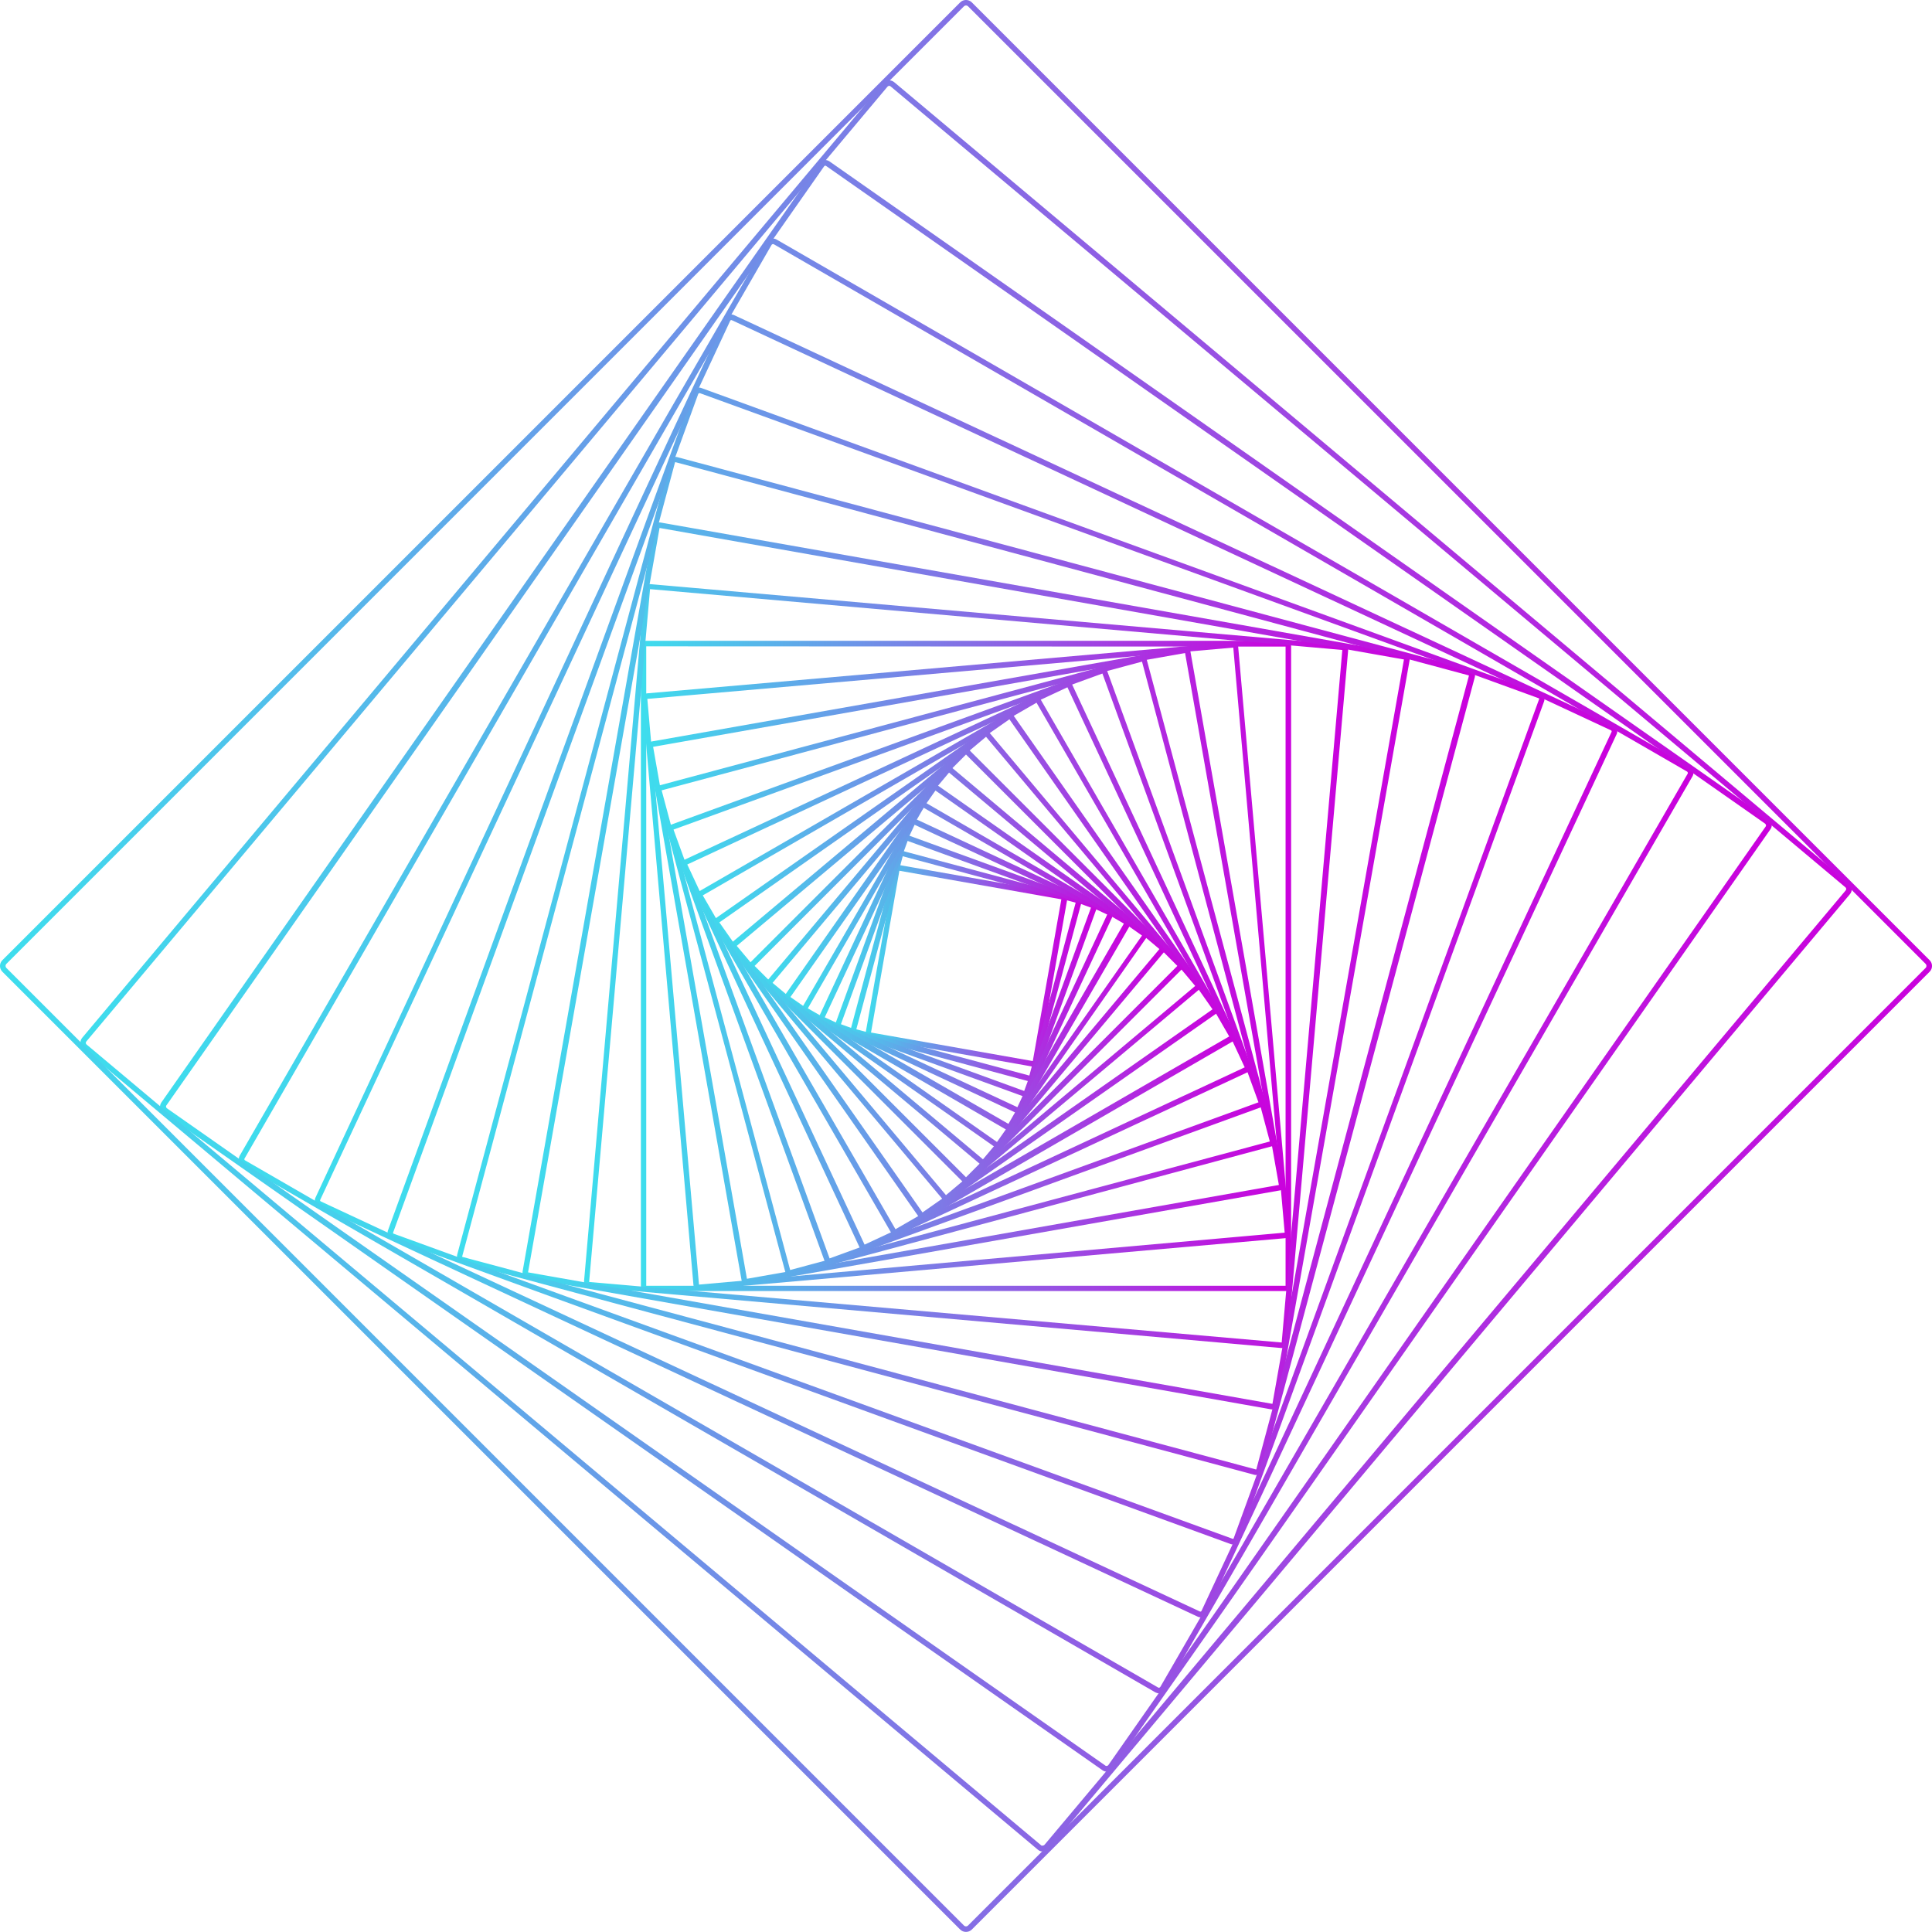
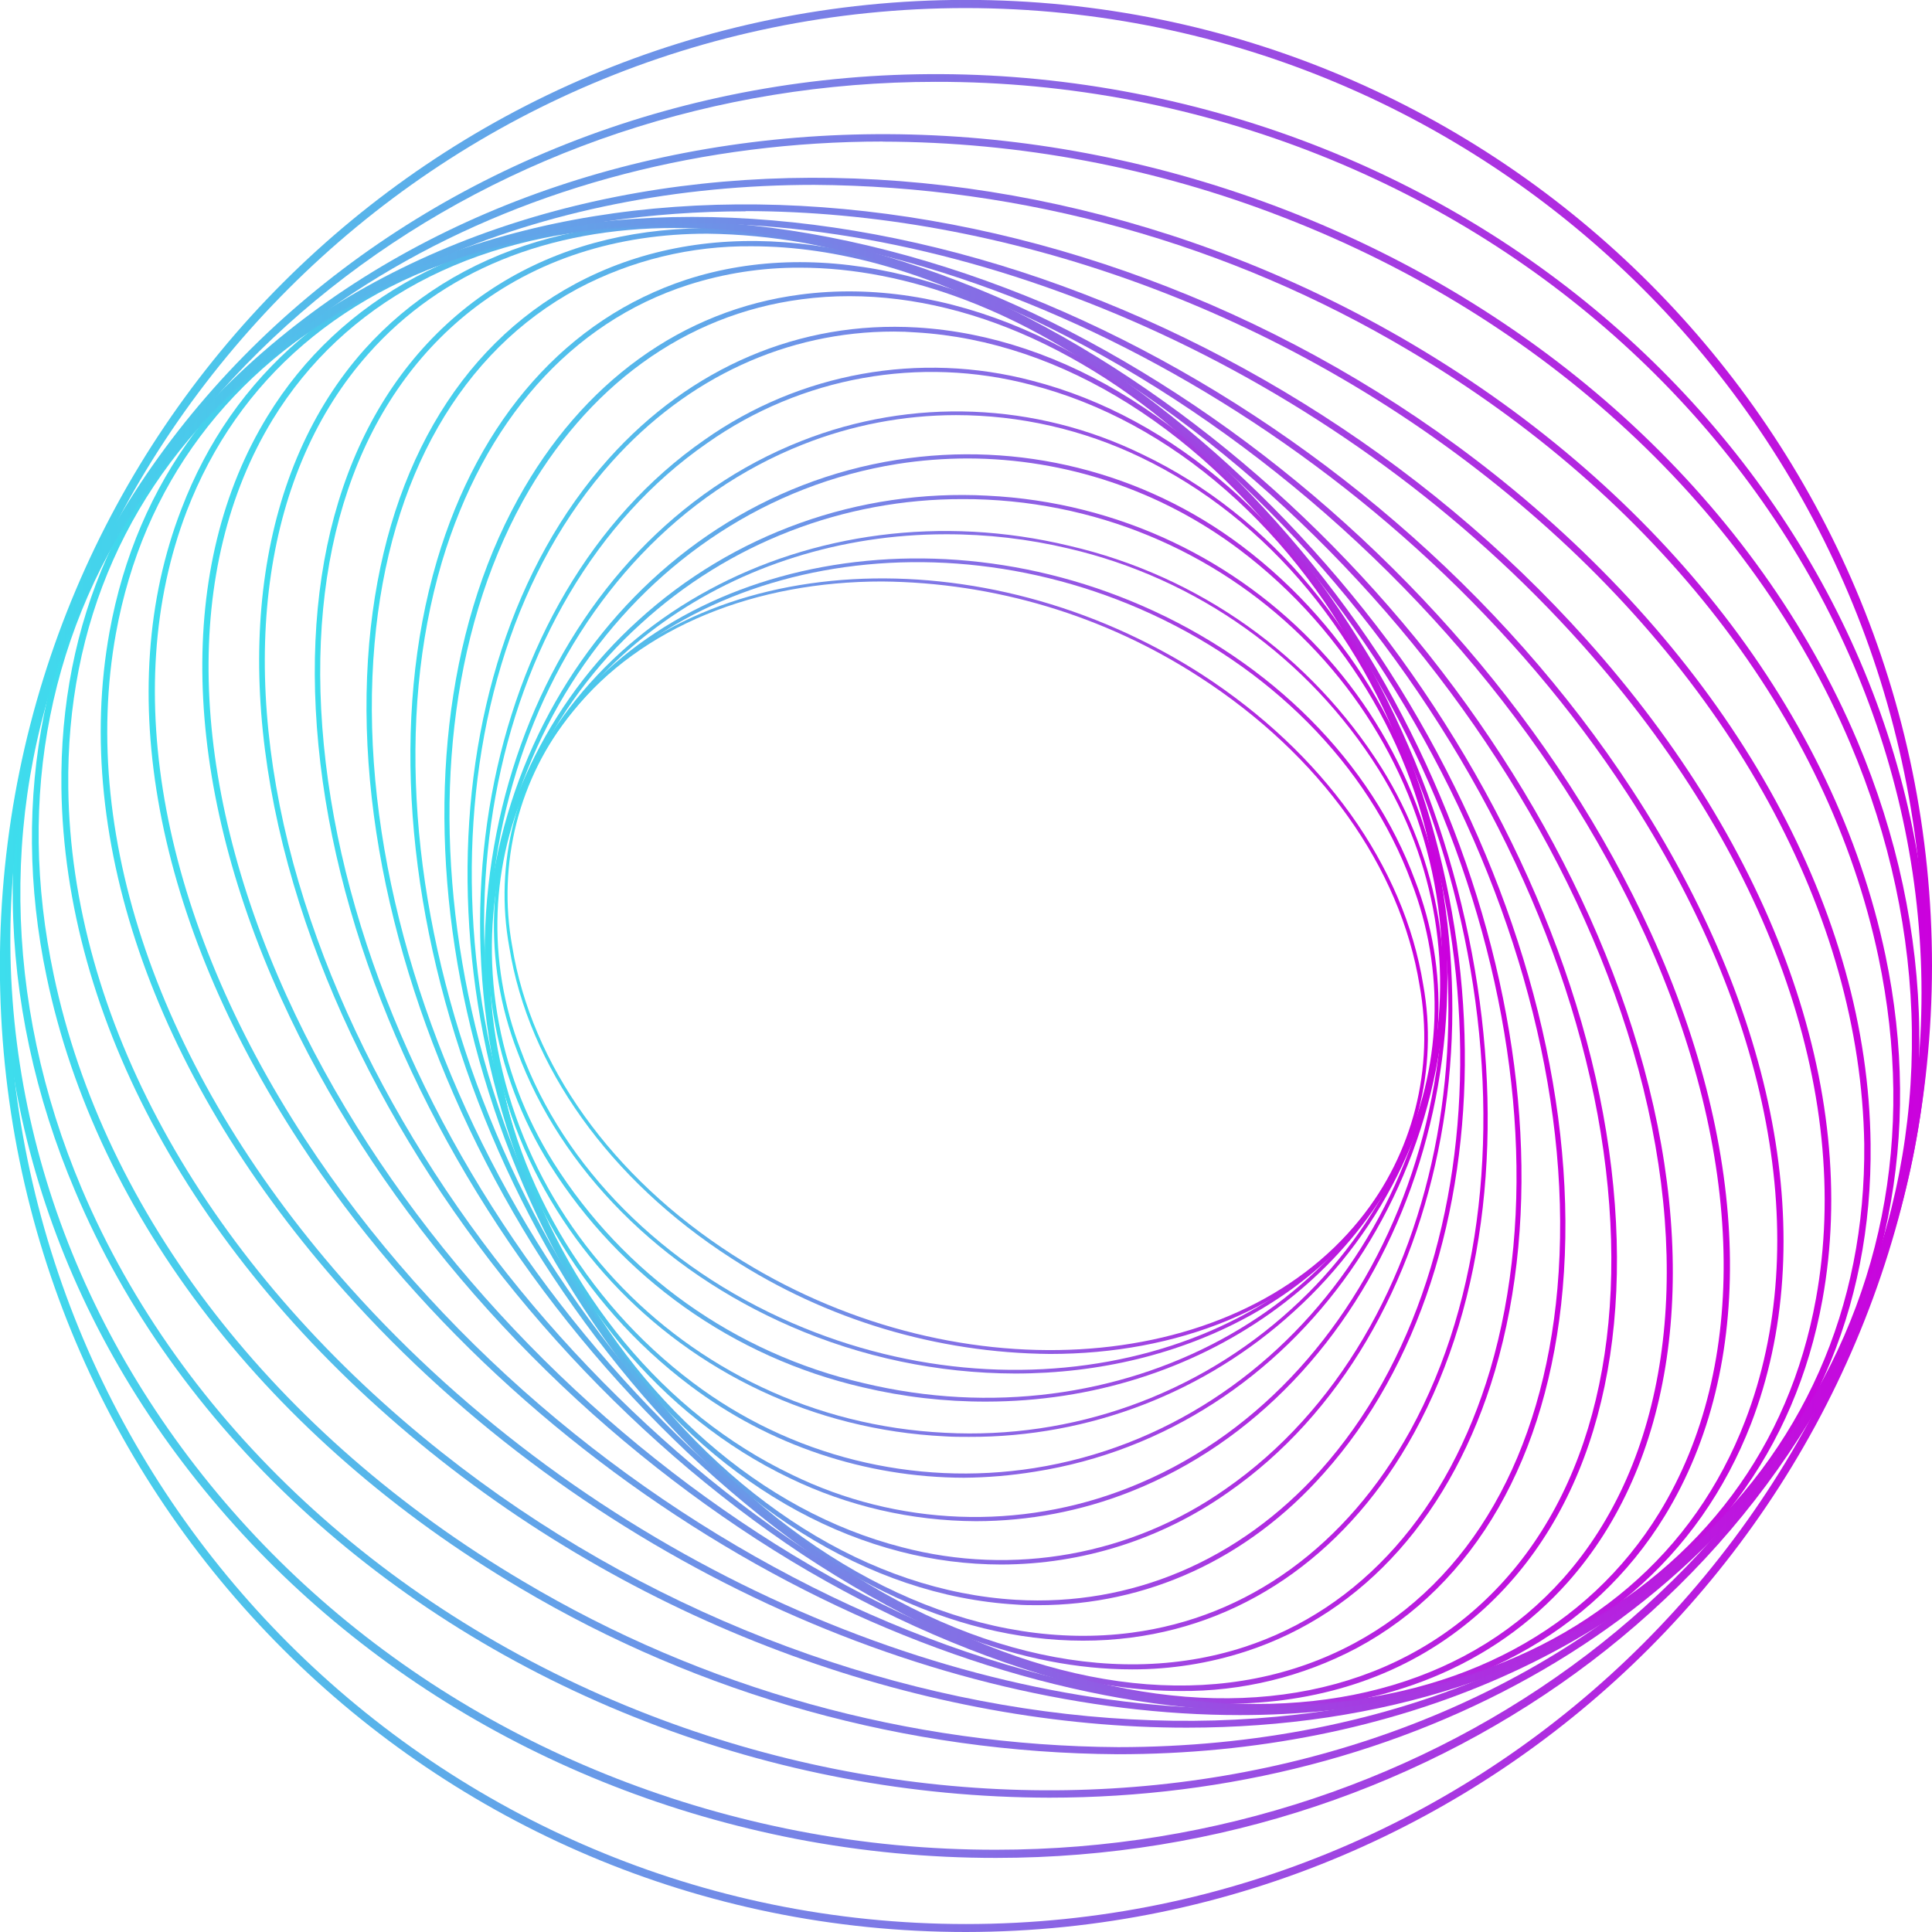
- <svg xmlns="http://www.w3.org/2000/svg" xmlns:xlink="http://www.w3.org/1999/xlink" viewBox="0 0 213.16 213.15">
+ <svg xmlns="http://www.w3.org/2000/svg" xmlns:xlink="http://www.w3.org/1999/xlink" viewBox="0 0 179.65 179.65">
  <defs>
-     <style>.cls-1{fill:url(#New_Gradient_Swatch_2);}.cls-2{fill:url(#New_Gradient_Swatch_2-2);}.cls-3{fill:url(#New_Gradient_Swatch_2-3);}.cls-4{fill:url(#New_Gradient_Swatch_2-4);}.cls-5{fill:url(#New_Gradient_Swatch_2-5);}.cls-6{fill:url(#New_Gradient_Swatch_2-6);}.cls-7{fill:url(#New_Gradient_Swatch_2-7);}.cls-8{fill:url(#New_Gradient_Swatch_2-8);}.cls-9{fill:url(#New_Gradient_Swatch_2-9);}.cls-10{fill:url(#New_Gradient_Swatch_2-10);}.cls-11{fill:url(#New_Gradient_Swatch_2-11);}.cls-12{fill:url(#New_Gradient_Swatch_2-12);}.cls-13{fill:url(#New_Gradient_Swatch_2-13);}.cls-14{fill:url(#New_Gradient_Swatch_2-14);}.cls-15{fill:url(#New_Gradient_Swatch_2-15);}.cls-16{fill:url(#New_Gradient_Swatch_2-16);}.cls-17{fill:url(#New_Gradient_Swatch_2-17);}.cls-18{fill:url(#New_Gradient_Swatch_2-18);}.cls-19{fill:url(#New_Gradient_Swatch_2-19);}.cls-20{fill:url(#New_Gradient_Swatch_2-20);}.cls-21{fill:url(#New_Gradient_Swatch_2-21);}.cls-22{fill:url(#New_Gradient_Swatch_2-22);}.cls-23{fill:url(#New_Gradient_Swatch_2-23);}.cls-24{fill:url(#New_Gradient_Swatch_2-24);}.cls-25{fill:url(#New_Gradient_Swatch_2-25);}.cls-26{fill:url(#New_Gradient_Swatch_2-26);}</style>
-     <linearGradient id="New_Gradient_Swatch_2" x1="95.44" y1="106.57" x2="117.72" y2="106.57" gradientUnits="userSpaceOnUse">
+     <style>.cls-1{fill:url(#New_Gradient_Swatch_2);}.cls-2{fill:url(#New_Gradient_Swatch_2-2);}.cls-3{fill:url(#New_Gradient_Swatch_2-3);}.cls-4{fill:url(#New_Gradient_Swatch_2-4);}.cls-5{fill:url(#New_Gradient_Swatch_2-5);}.cls-6{fill:url(#New_Gradient_Swatch_2-6);}.cls-7{fill:url(#New_Gradient_Swatch_2-7);}.cls-8{fill:url(#New_Gradient_Swatch_2-8);}.cls-9{fill:url(#New_Gradient_Swatch_2-9);}.cls-10{fill:url(#New_Gradient_Swatch_2-10);}.cls-11{fill:url(#New_Gradient_Swatch_2-11);}.cls-12{fill:url(#New_Gradient_Swatch_2-12);}.cls-13{fill:url(#New_Gradient_Swatch_2-13);}.cls-14{fill:url(#New_Gradient_Swatch_2-14);}.cls-15{fill:url(#New_Gradient_Swatch_2-15);}.cls-16{fill:url(#New_Gradient_Swatch_2-16);}.cls-17{fill:url(#New_Gradient_Swatch_2-17);}.cls-18{fill:url(#New_Gradient_Swatch_2-18);}.cls-19{fill:url(#New_Gradient_Swatch_2-19);}.cls-20{fill:url(#New_Gradient_Swatch_2-20);}.cls-21{fill:url(#New_Gradient_Swatch_2-21);}</style>
+     <linearGradient id="New_Gradient_Swatch_2" x1="46.9" y1="89.82" x2="132.74" y2="89.82" gradientUnits="userSpaceOnUse">
      <stop offset="0" stop-color="#3ddeed" />
      <stop offset="1" stop-color="#cb00dd" />
    </linearGradient>
-     <linearGradient id="New_Gradient_Swatch_2-2" x1="93.82" y1="106.57" x2="119.34" y2="106.57" xlink:href="#New_Gradient_Swatch_2" />
-     <linearGradient id="New_Gradient_Swatch_2-3" x1="92.12" y1="106.57" x2="121.04" y2="106.57" xlink:href="#New_Gradient_Swatch_2" />
-     <linearGradient id="New_Gradient_Swatch_2-4" x1="90.32" y1="106.57" x2="122.83" y2="106.57" xlink:href="#New_Gradient_Swatch_2" />
-     <linearGradient id="New_Gradient_Swatch_2-5" x1="88.45" y1="106.57" x2="124.71" y2="106.57" xlink:href="#New_Gradient_Swatch_2" />
-     <linearGradient id="New_Gradient_Swatch_2-6" x1="86.53" y1="106.57" x2="126.63" y2="106.57" xlink:href="#New_Gradient_Swatch_2" />
-     <linearGradient id="New_Gradient_Swatch_2-7" x1="84.56" y1="106.57" x2="128.6" y2="106.57" xlink:href="#New_Gradient_Swatch_2" />
-     <linearGradient id="New_Gradient_Swatch_2-8" x1="82.58" y1="106.57" x2="130.58" y2="106.57" xlink:href="#New_Gradient_Swatch_2" />
-     <linearGradient id="New_Gradient_Swatch_2-9" x1="80.62" y1="106.57" x2="132.54" y2="106.57" xlink:href="#New_Gradient_Swatch_2" />
-     <linearGradient id="New_Gradient_Swatch_2-10" x1="78.71" y1="106.57" x2="134.45" y2="106.57" xlink:href="#New_Gradient_Swatch_2" />
-     <linearGradient id="New_Gradient_Swatch_2-11" x1="76.88" y1="106.57" x2="136.28" y2="106.57" xlink:href="#New_Gradient_Swatch_2" />
-     <linearGradient id="New_Gradient_Swatch_2-12" x1="75.19" y1="106.57" x2="137.97" y2="106.57" xlink:href="#New_Gradient_Swatch_2" />
-     <linearGradient id="New_Gradient_Swatch_2-13" x1="73.68" y1="106.57" x2="139.48" y2="106.57" xlink:href="#New_Gradient_Swatch_2" />
-     <linearGradient id="New_Gradient_Swatch_2-14" x1="72.41" y1="106.57" x2="140.75" y2="106.57" xlink:href="#New_Gradient_Swatch_2" />
-     <linearGradient id="New_Gradient_Swatch_2-15" x1="71.44" y1="106.57" x2="141.72" y2="106.57" xlink:href="#New_Gradient_Swatch_2" />
-     <linearGradient id="New_Gradient_Swatch_2-16" x1="70.85" y1="106.57" x2="142.31" y2="106.57" xlink:href="#New_Gradient_Swatch_2" />
-     <linearGradient id="New_Gradient_Swatch_2-17" x1="70.71" y1="106.57" x2="142.45" y2="106.57" xlink:href="#New_Gradient_Swatch_2" />
-     <linearGradient id="New_Gradient_Swatch_2-18" x1="64.42" y1="106.57" x2="148.74" y2="106.57" xlink:href="#New_Gradient_Swatch_2" />
-     <linearGradient id="New_Gradient_Swatch_2-19" x1="57.65" y1="106.57" x2="155.51" y2="106.57" xlink:href="#New_Gradient_Swatch_2" />
-     <linearGradient id="New_Gradient_Swatch_2-20" x1="50.42" y1="106.57" x2="162.74" y2="106.57" xlink:href="#New_Gradient_Swatch_2" />
-     <linearGradient id="New_Gradient_Swatch_2-21" x1="42.76" y1="106.57" x2="170.4" y2="106.57" xlink:href="#New_Gradient_Swatch_2" />
-     <linearGradient id="New_Gradient_Swatch_2-22" x1="34.71" y1="106.57" x2="178.45" y2="106.57" xlink:href="#New_Gradient_Swatch_2" />
-     <linearGradient id="New_Gradient_Swatch_2-23" x1="26.32" y1="106.57" x2="186.84" y2="106.57" xlink:href="#New_Gradient_Swatch_2" />
-     <linearGradient id="New_Gradient_Swatch_2-24" x1="17.68" y1="106.57" x2="195.48" y2="106.57" xlink:href="#New_Gradient_Swatch_2" />
-     <linearGradient id="New_Gradient_Swatch_2-25" x1="8.87" y1="106.57" x2="204.29" y2="106.57" xlink:href="#New_Gradient_Swatch_2" />
-     <linearGradient id="New_Gradient_Swatch_2-26" x1="0" y1="106.58" x2="213.16" y2="106.58" xlink:href="#New_Gradient_Swatch_2" />
+     <linearGradient id="New_Gradient_Swatch_2-2" x1="45.92" y1="89.82" x2="133.73" y2="89.82" xlink:href="#New_Gradient_Swatch_2" />
+     <linearGradient id="New_Gradient_Swatch_2-3" x1="45.36" y1="89.82" x2="134.29" y2="89.82" xlink:href="#New_Gradient_Swatch_2" />
+     <linearGradient id="New_Gradient_Swatch_2-4" x1="45.17" y1="89.82" x2="134.48" y2="89.82" xlink:href="#New_Gradient_Swatch_2" />
+     <linearGradient id="New_Gradient_Swatch_2-5" x1="45.15" y1="89.82" x2="134.5" y2="89.82" xlink:href="#New_Gradient_Swatch_2" />
+     <linearGradient id="New_Gradient_Swatch_2-6" x1="45.06" y1="89.82" x2="134.59" y2="89.82" xlink:href="#New_Gradient_Swatch_2" />
+     <linearGradient id="New_Gradient_Swatch_2-7" x1="44.6" y1="89.82" x2="135.05" y2="89.82" xlink:href="#New_Gradient_Swatch_2" />
+     <linearGradient id="New_Gradient_Swatch_2-8" x1="43.44" y1="89.82" x2="136.21" y2="89.82" xlink:href="#New_Gradient_Swatch_2" />
+     <linearGradient id="New_Gradient_Swatch_2-9" x1="41.31" y1="89.82" x2="138.34" y2="89.82" xlink:href="#New_Gradient_Swatch_2" />
+     <linearGradient id="New_Gradient_Swatch_2-10" x1="38.16" y1="89.82" x2="141.49" y2="89.82" xlink:href="#New_Gradient_Swatch_2" />
+     <linearGradient id="New_Gradient_Swatch_2-11" x1="34.08" y1="89.82" x2="145.57" y2="89.82" xlink:href="#New_Gradient_Swatch_2" />
+     <linearGradient id="New_Gradient_Swatch_2-12" x1="29.28" y1="89.82" x2="150.37" y2="89.82" xlink:href="#New_Gradient_Swatch_2" />
+     <linearGradient id="New_Gradient_Swatch_2-13" x1="24.1" y1="89.82" x2="155.55" y2="89.82" xlink:href="#New_Gradient_Swatch_2" />
+     <linearGradient id="New_Gradient_Swatch_2-14" x1="18.81" y1="89.82" x2="160.83" y2="89.82" xlink:href="#New_Gradient_Swatch_2" />
+     <linearGradient id="New_Gradient_Swatch_2-15" x1="13.8" y1="89.82" x2="165.85" y2="89.82" xlink:href="#New_Gradient_Swatch_2" />
+     <linearGradient id="New_Gradient_Swatch_2-16" x1="9.37" y1="89.82" x2="170.28" y2="89.82" xlink:href="#New_Gradient_Swatch_2" />
+     <linearGradient id="New_Gradient_Swatch_2-17" x1="5.71" y1="89.82" x2="173.94" y2="89.82" xlink:href="#New_Gradient_Swatch_2" />
+     <linearGradient id="New_Gradient_Swatch_2-18" x1="2.97" y1="89.82" x2="176.68" y2="89.82" xlink:href="#New_Gradient_Swatch_2" />
+     <linearGradient id="New_Gradient_Swatch_2-19" x1="1.18" y1="89.82" x2="178.47" y2="89.82" xlink:href="#New_Gradient_Swatch_2" />
+     <linearGradient id="New_Gradient_Swatch_2-20" x1="0.24" y1="89.82" x2="179.39" y2="89.82" xlink:href="#New_Gradient_Swatch_2" />
+     <linearGradient id="New_Gradient_Swatch_2-21" x1="0" y1="89.82" x2="179.65" y2="89.82" xlink:href="#New_Gradient_Swatch_2" />
  </defs>
  <g id="Layer_2" data-name="Layer 2">
    <g id="object">
-       <path class="cls-1" d="M114.1,117.71h0l-18.3-3.23a.5.5,0,0,1-.25-.15.57.57,0,0,1-.06-.28l3.23-18.31a.4.4,0,0,1,.16-.24.45.45,0,0,1,.28-.07h0l18.3,3.23a.38.38,0,0,1,.31.44l-3.23,18.3a.5.5,0,0,1-.15.25A.48.48,0,0,1,114.1,117.71Zm-18-3.79,17.85,3.15,3.15-17.85L99.23,96.07Z" />
-       <path class="cls-2" d="M113.72,119.33h-.1l-19.51-5.23a.38.38,0,0,1-.27-.47L99.07,94.1a.46.46,0,0,1,.18-.23.48.48,0,0,1,.29,0h0l19.51,5.23a.37.37,0,0,1,.27.47L114.09,119a.46.46,0,0,1-.17.24A.46.46,0,0,1,113.72,119.33Zm-19.24-5.77,19.09,5.11,5.11-19.08L99.6,94.47Zm4.9-19.14Z" />
-       <path class="cls-3" d="M113.13,121l-.12,0L92.37,113.5a.6.6,0,0,1-.22-.2.39.39,0,0,1,0-.3l7.51-20.63a.56.56,0,0,1,.2-.23.51.51,0,0,1,.3,0l20.64,7.51a.6.6,0,0,1,.22.2.51.51,0,0,1,0,.3l-7.51,20.64a.53.53,0,0,1-.2.22A.45.45,0,0,1,113.13,121Zm-20.35-8L113,120.37l7.37-20.23-20.23-7.36Z" />
-       <path class="cls-4" d="M112.36,122.82a.52.52,0,0,1-.18,0L90.55,112.71a.4.4,0,0,1-.19-.53l10.09-21.64a.47.47,0,0,1,.22-.2.42.42,0,0,1,.31,0l21.63,10.09a.56.56,0,0,1,.21.22.54.54,0,0,1,0,.31L112.72,122.6a.58.58,0,0,1-.23.21ZM91,112.24l21.25,9.92,9.91-21.26L100.91,91Z" />
-       <path class="cls-5" d="M111.33,124.7a.46.46,0,0,1-.2,0l-22.47-13a.39.39,0,0,1-.15-.55l13-22.47a.41.41,0,0,1,.56-.15l22.46,13a.4.4,0,0,1,.15.56l-13,22.47a.41.41,0,0,1-.25.19Zm-22.2-13.45L111.26,124,124,101.9,101.91,89.12ZM124.2,102h0ZM101.73,89Z" />
-       <path class="cls-6" d="M110,126.63a.43.43,0,0,1-.24-.08L86.7,110.38a.44.44,0,0,1-.17-.27.42.42,0,0,1,.07-.31l16.18-23.1a.42.42,0,0,1,.58-.11h0l23.1,16.18a.42.42,0,0,1,.1.58l-16.18,23.1a.41.41,0,0,1-.27.17Zm.11-.58ZM87.21,110l22.79,16,16-22.78-22.79-16ZM103,87.09Z" />
-       <path class="cls-7" d="M108.47,128.59a.39.39,0,0,1-.27-.1l-23.49-19.7a.48.48,0,0,1-.15-.29.43.43,0,0,1,.1-.31l19.7-23.48a.4.4,0,0,1,.29-.15.45.45,0,0,1,.32.09l23.48,19.71a.43.43,0,0,1,.15.29.45.45,0,0,1-.1.31l-19.7,23.48A.44.44,0,0,1,108.47,128.59ZM85.24,108.44l23.21,19.47,19.47-23.2L104.71,85.24Zm42.82-3.62Zm-23.49-19.7h0Z" />
-       <path class="cls-8" d="M106.58,130.57a.44.44,0,0,1-.31-.13L82.71,106.88a.44.44,0,0,1-.13-.31.48.48,0,0,1,.13-.31L106.27,82.7a.46.46,0,0,1,.62,0l23.56,23.56a.48.48,0,0,1,.13.31.44.44,0,0,1-.13.31l-23.56,23.56A.44.44,0,0,1,106.58,130.57Zm-23.32-24,23.32,23.32,23.32-23.32L106.58,83.25Zm46.76.12h0Z" />
-       <path class="cls-9" d="M104.35,132.53h0a.43.43,0,0,1-.3-.16L80.73,104.63a.44.44,0,0,1,0-.63l27.74-23.28a.47.47,0,0,1,.33-.11.52.52,0,0,1,.31.16l23.28,27.75a.46.46,0,0,1-.06.63l-27.74,23.28A.45.45,0,0,1,104.35,132.53ZM81.29,104.36l23.08,27.5,27.5-23.08L108.79,81.29ZM132,108.91h0ZM108.69,81.16Z" />
-       <path class="cls-10" d="M101.75,134.45h-.08a.46.46,0,0,1-.3-.19L78.79,102a.46.46,0,0,1-.08-.34.51.51,0,0,1,.19-.3l32.25-22.58a.47.47,0,0,1,.64.12l22.58,32.24a.47.47,0,0,1,.08.35.44.44,0,0,1-.19.29L102,134.36A.43.43,0,0,1,101.75,134.45ZM79.37,101.77l22.41,32,32-22.41-22.41-32Zm54.5,9.72h0ZM111.29,79.24Z" />
-       <path class="cls-11" d="M98.75,136.27h-.12a.48.48,0,0,1-.29-.23L76.94,99a.48.48,0,0,1,.18-.65l37.05-21.39a.46.46,0,0,1,.36,0,.44.44,0,0,1,.29.22l21.4,37.06a.47.47,0,0,1-.18.64l-37,21.4A.53.53,0,0,1,98.75,136.27ZM77.54,98.79,98.8,135.62l36.82-21.27L114.36,77.53Zm58.15,15.68h0ZM114.3,77.41Zm0,0Z" />
-       <path class="cls-12" d="M95.33,138l-.17,0a.49.49,0,0,1-.27-.26L75.23,95.53a.5.5,0,0,1,.24-.65l42.15-19.65a.46.46,0,0,1,.38,0,.44.44,0,0,1,.27.25l19.66,42.15a.49.49,0,0,1-.24.65L95.54,137.92A.54.54,0,0,1,95.33,138ZM75.83,95.38l19.56,41.94,41.94-19.56L117.77,75.83Zm61.55,22.49ZM117.72,75.72Z" />
-       <path class="cls-13" d="M91.47,139.48a.54.54,0,0,1-.21,0,.5.5,0,0,1-.26-.29L73.71,91.64A.49.49,0,0,1,74,91l47.5-17.29a.51.51,0,0,1,.65.3l17.29,47.51a.49.49,0,0,1-.3.64l-47.5,17.29A.39.39,0,0,1,91.47,139.48ZM74.31,91.53l17.22,47.31,47.32-17.22L121.63,74.31Zm64.57,30.18h0Zm-17.29-47.5Z" />
-       <path class="cls-14" d="M87.15,140.75a.52.52,0,0,1-.5-.39L72.43,87.28a.52.52,0,0,1,.37-.64l53.07-14.22a.51.51,0,0,1,.4,0,.49.49,0,0,1,.24.32l14.23,53.07a.55.55,0,0,1-.37.65L87.29,140.73ZM73,87.2l14.18,52.92,52.92-14.18L126,73ZM140.15,126h0Z" />
-       <path class="cls-15" d="M82.36,141.71a.55.55,0,0,1-.54-.45L71.45,82.44a.56.56,0,0,1,.44-.63l58.82-10.37a.55.55,0,0,1,.63.44h0l10.37,58.82a.55.55,0,0,1-.09.41.51.51,0,0,1-.35.22L82.45,141.7ZM72.06,82.4l10.35,58.69,58.69-10.35L130.75,72.05Z" />
-       <path class="cls-16" d="M77.07,142.3a.53.53,0,0,1-.36-.13.57.57,0,0,1-.2-.38L70.85,77.11a.58.58,0,0,1,.52-.61L136,70.85a.55.55,0,0,1,.61.51L142.31,136a.57.57,0,0,1-.51.61L77.12,142.3Zm59-70.85L71.42,77.11l5.7,64.62L141.74,136Z" />
-       <path class="cls-17" d="M141.86,142.44H71.3a.58.58,0,0,1-.59-.58V71.29a.59.59,0,0,1,.59-.59h70.56a.59.59,0,0,1,.59.59v70.57A.58.58,0,0,1,141.86,142.44ZM71.3,71.31l0,70.55,70.54,0,0-70.52Z" />
-       <path class="cls-18" d="M141.44,148.73h-.05L65,142a.61.61,0,0,1-.56-.66L71.11,65a.61.61,0,0,1,.66-.55l76.41,6.68a.61.61,0,0,1,.56.66h0l-6.69,76.41A.61.61,0,0,1,141.44,148.73ZM71.72,65,65,141.44l76.41,6.68,6.69-76.41h0Zm76.71,6.72h0Z" />
-       <path class="cls-19" d="M140.4,155.5h-.12L58.18,141a.6.6,0,0,1-.41-.26.62.62,0,0,1-.11-.47L72.14,58.17a.64.64,0,0,1,.74-.52L155,72.13a.6.6,0,0,1,.41.26.63.63,0,0,1,.11.48L141,155a.65.65,0,0,1-.26.42A.66.66,0,0,1,140.4,155.5ZM72.77,58.25,58.26,140.38l82.13,14.51L154.9,72.76h0s0,0,0,0Z" />
-       <path class="cls-20" d="M138.62,162.73a.5.5,0,0,1-.17,0L50.91,139.26a.69.69,0,0,1-.47-.82L73.9,50.91a.62.62,0,0,1,.31-.41.67.67,0,0,1,.5-.07l87.54,23.46a.69.69,0,0,1,.4.31.67.67,0,0,1,.07.5l-23.46,87.54a.62.62,0,0,1-.31.4A.63.63,0,0,1,138.62,162.73ZM74.54,51a.08.08,0,0,0-.06,0L51,138.6s0,.06,0,.07l87.54,23.45s.06,0,.07,0l23.45-87.53s0-.07,0-.07L74.56,51Z" />
-       <path class="cls-21" d="M136,170.4a.69.69,0,0,1-.24-.05L43.22,136.66a.69.69,0,0,1-.42-.89L76.49,43.21a.68.68,0,0,1,.36-.4.75.75,0,0,1,.53,0l92.56,33.69a.69.69,0,0,1,.42.89h0l-33.69,92.57A.7.7,0,0,1,136,170.4Zm-58.87-127a.09.09,0,0,0-.09.06L43.37,136a.09.09,0,0,0,.05.11L136,169.78a.08.08,0,0,0,.11-.05l33.69-92.56h0a.1.1,0,0,0,0-.12L77.17,43.36Zm92.93,33.91Z" />
-       <path class="cls-22" d="M132.47,178.45a.82.82,0,0,1-.3-.07l-97-45.25a.73.73,0,0,1-.36-1L80,35.12a.74.74,0,0,1,1-.35L178,80a.7.7,0,0,1,.38.41.73.73,0,0,1,0,.56l-45.25,97A.74.74,0,0,1,132.47,178.45ZM80.69,35.31a.13.13,0,0,0-.12.07l-45.24,97a.12.12,0,0,0,.06.17l97,45.25a.13.13,0,0,0,.17-.06l45.25-97h0a.14.14,0,0,0-.06-.16l-97-45.25Z" />
-       <path class="cls-23" d="M127.88,186.83a.87.87,0,0,1-.39-.1L26.71,128.54a.77.77,0,0,1-.28-1L84.62,26.7a.76.76,0,0,1,.46-.36.81.81,0,0,1,.59.08L186.45,84.61a.75.75,0,0,1,.36.46.76.76,0,0,1-.08.59L128.54,186.44a.72.72,0,0,1-.46.36ZM85.29,26.93a.2.2,0,0,0-.15.07L27,127.79A.16.16,0,0,0,27,128L127.8,186.2a.17.17,0,0,0,.12,0,.2.2,0,0,0,.1-.08L186.21,85.35h0a.13.13,0,0,0,0-.12.17.17,0,0,0-.07-.1L85.36,26.94Z" />
-       <path class="cls-24" d="M122.11,195.47a.79.79,0,0,1-.46-.15L18,122.77a.83.83,0,0,1-.34-.52.87.87,0,0,1,.14-.61L90.39,18a.74.74,0,0,1,.52-.33.8.8,0,0,1,.6.13L195.13,90.38a.79.79,0,0,1,.2,1.12L122.78,195.13a.85.85,0,0,1-.53.33ZM91.05,18.28h0a.16.16,0,0,0-.13.08L18.33,122a.2.2,0,0,0,0,.15.2.2,0,0,0,.09.13L122,194.83a.19.19,0,0,0,.15,0,.22.22,0,0,0,.13-.08L194.83,91.16h0a.19.19,0,0,0,0-.16.22.22,0,0,0-.09-.13L91.16,18.32A.15.15,0,0,0,91.05,18.28Z" />
-       <path class="cls-25" d="M115.05,204.28a.82.82,0,0,1-.54-.2L9.18,115.7a.85.85,0,0,1-.11-1.2L97.45,9.17a.86.86,0,0,1,1.2-.11L204,97.45a.85.85,0,0,1,.11,1.2h0L115.71,204a.87.87,0,0,1-.58.3ZM98.11,9.47a.25.25,0,0,0-.19.09L9.54,114.89a.23.23,0,0,0,0,.34L114.9,203.62a.23.23,0,0,0,.18,0,.21.21,0,0,0,.16-.08L203.62,98.26a.24.24,0,0,0,0-.35L98.26,9.53A.22.22,0,0,0,98.11,9.47Zm105.75,89Z" />
-       <path class="cls-26" d="M106.58,213.15a.9.9,0,0,1-.64-.26L.26,107.21a.9.9,0,0,1,0-1.27L105.94.26a.91.91,0,0,1,1.28,0L212.9,105.94a.9.9,0,0,1,0,1.27l-.22-.22.22.22L107.22,212.89A.9.9,0,0,1,106.58,213.15ZM106.58.6a.32.32,0,0,0-.21.08L.69,106.36a.32.32,0,0,0,0,.42L106.37,212.46a.31.31,0,0,0,.42,0L212.47,106.78a.32.32,0,0,0,0-.42L106.79.68A.32.32,0,0,0,106.58.6Z" />
+       <path class="cls-1" d="M97.64,125.9A55.43,55.43,0,0,1,68,117c-11.33-7.3-18.85-17.83-20.64-28.91a27.23,27.23,0,0,1,5.61-22c12.07-15,38.43-16.48,58.78-3.38C123,70,130.55,80.49,132.34,91.57a27.29,27.29,0,0,1-5.62,22C120.17,121.74,109.38,125.9,97.64,125.9ZM82,54.07c-11.64,0-22.33,4.12-28.82,12.18A26.93,26.93,0,0,0,47.63,88c1.78,11,9.25,21.44,20.5,28.68,20.21,13,46.38,11.53,58.34-3.31A26.94,26.94,0,0,0,132,91.62c-1.78-11-9.25-21.44-20.5-28.69A55.15,55.15,0,0,0,82,54.07Z" />
+       <path class="cls-2" d="M94.39,127.72a52.55,52.55,0,0,1-20.86-4.38c-12.09-5.26-21.36-14.58-25.43-25.58a32.4,32.4,0,0,1,1-25.65c9-18.47,34.58-25.56,57.06-15.8,12.09,5.25,21.36,14.58,25.43,25.58a32.4,32.4,0,0,1-1,25.65C124.34,120.38,110.07,127.72,94.39,127.72ZM49.21,72.18l.15.08a32.08,32.08,0,0,0-.94,25.38c4,10.92,13.24,20.17,25.24,25.38,22.32,9.69,47.72,2.68,56.63-15.63A32.11,32.11,0,0,0,131.23,82C127.19,71.09,118,61.84,106,56.62,83.67,46.93,58.27,54,49.36,72.26Z" />
+       <path class="cls-3" d="M91.72,130.33A49.1,49.1,0,0,1,80.22,129a46.81,46.81,0,0,1-29.07-20.67,37.91,37.91,0,0,1-4.73-28.9l.17.05-.17-.05c5.29-21.57,29.08-34.44,53-28.68a46.76,46.76,0,0,1,29.06,20.67,37.9,37.9,0,0,1,4.74,28.89C128.79,118.35,111.35,130.32,91.72,130.33ZM87.93,49.68c-19.47,0-36.77,11.86-41.17,29.79a37.53,37.53,0,0,0,4.7,28.62A46.45,46.45,0,0,0,80.3,128.61c23.74,5.71,47.34-7,52.59-28.43a37.56,37.56,0,0,0-4.7-28.63A46.46,46.46,0,0,0,99.35,51,49,49,0,0,0,87.93,49.68Z" />
+       <path class="cls-4" d="M90.1,133.61c-.75,0-1.49,0-2.24-.05-24.6-1.18-43.73-21.76-42.65-45.87a43,43,0,0,1,14.13-30,44.63,44.63,0,0,1,32.45-11.6c24.6,1.18,43.73,21.75,42.64,45.87a42.92,42.92,0,0,1-14.12,30A44.57,44.57,0,0,1,90.1,133.61Zm-.55-87.2A44.15,44.15,0,0,0,59.59,58a42.62,42.62,0,0,0-14,29.75c-1.07,23.91,17.9,44.31,42.3,45.48a44.3,44.3,0,0,0,32.18-11.5,42.57,42.57,0,0,0,14-29.75C135.14,68,116.17,47.63,91.77,46.46,91,46.42,90.29,46.41,89.55,46.41Z" />
+       <path class="cls-5" d="M89.64,137.41a42.45,42.45,0,0,1-25.45-8.55A47.41,47.41,0,0,1,45.62,96.79C42.08,70.85,59,46.61,83.4,42.76a42.33,42.33,0,0,1,32.06,8A47.49,47.49,0,0,1,134,82.85c3.54,26-13.41,50.19-37.79,54A43.27,43.27,0,0,1,89.64,137.41ZM90,42.63a42.6,42.6,0,0,0-6.55.51C59.3,47,42.49,71,46,96.74a47.09,47.09,0,0,0,18.42,31.82,41.94,41.94,0,0,0,31.76,7.95c24.17-3.82,41-27.86,37.47-53.6a47.1,47.1,0,0,0-18.42-31.82A42.15,42.15,0,0,0,90,42.63Z" />
+       <path class="cls-6" d="M90.75,141.45a40.16,40.16,0,0,1-17.31-4c-11.94-5.71-21.31-17-25.69-31C39.33,79.48,51.35,50.11,74.53,41a39.3,39.3,0,0,1,31.67,1.24c12,5.71,21.32,17,25.7,31,8.42,26.94-3.6,56.31-26.79,65.47A39.14,39.14,0,0,1,90.75,141.45ZM88.89,38.6a38.74,38.74,0,0,0-14.21,2.72c-23,9.08-34.9,38.23-26.55,65,4.35,13.91,13.64,25.13,25.49,30.8A38.86,38.86,0,0,0,105,138.32c23-9.08,34.9-38.23,26.54-65-4.34-13.91-13.63-25.13-25.48-30.8A39.63,39.63,0,0,0,88.89,38.6Z" />
+       <path class="cls-7" d="M93.1,145.48a37.83,37.83,0,0,1-9.38-1.2c-13.2-3.4-24.88-13.61-32-28-13.4-27-7.21-60.81,13.8-75.39a36.64,36.64,0,0,1,30.45-5.49c13.2,3.4,24.88,13.61,32,28,13.4,27,7.21,60.81-13.8,75.39A36.73,36.73,0,0,1,93.1,145.48Zm-41-29.42c7.1,14.31,18.68,24.45,31.77,27.81a36.24,36.24,0,0,0,30.1-5.42c20.85-14.47,27-48,13.66-74.87-7.1-14.3-18.68-24.44-31.77-27.8a36.24,36.24,0,0,0-30.1,5.42C44.87,55.67,38.74,89.25,52.06,116.06Z" />
+       <path class="cls-8" d="M96.54,149.26c-.7,0-1.39,0-2.09-.06-13.7-.81-27.2-9.3-37-23.28-18.3-26-18.68-63.37-.84-83.28,7.62-8.5,17.78-12.83,28.63-12.19,13.7.81,27.2,9.29,37,23.28,18.3,26,18.67,63.37.84,83.28C116,145,106.6,149.26,96.54,149.26ZM83.11,30.83c-9.93,0-19.17,4.25-26.21,12.1-17.71,19.76-17.32,56.88.87,82.74,9.76,13.87,23.14,22.29,36.7,23.09,10.71.63,20.76-3.65,28.28-12C140.46,117,140.07,79.84,121.88,54c-9.76-13.88-23.14-22.29-36.7-23.09Q84.14,30.83,83.11,30.83Z" />
+       <path class="cls-9" d="M100.69,152.56c-12.17,0-25-6.21-35.81-17.52C42,111.09,34.46,71.32,48.17,46.39c5.95-10.82,15.27-17.57,26.26-19,13.47-1.77,28.17,4.51,40.34,17.22,22.92,24,30.42,63.73,16.71,88.66-5.95,10.82-15.28,17.57-26.27,19A34,34,0,0,1,100.69,152.56ZM79,27.54a33.33,33.33,0,0,0-4.47.29c-10.84,1.42-20,8.09-25.92,18.78C35,71.38,42.41,110.91,65.21,134.73c12.06,12.61,26.62,18.84,40,17.09,10.84-1.42,20-8.09,25.92-18.78,13.62-24.77,6.15-64.3-16.64-88.12C103.71,33.71,91,27.54,79,27.54Z" />
+       <path class="cls-10" d="M105.28,155.23c-10.12,0-21.08-4.12-31.33-12-27.06-20.8-42-61.67-33.32-91.1C44.54,38.9,52.78,29.63,63.83,26c12.67-4.11,27.93-.33,41.86,10.38,27.07,20.8,42,61.67,33.32,91.1-3.91,13.23-12.14,22.5-23.19,26.09A34.06,34.06,0,0,1,105.28,155.23ZM74.37,24.89A33.6,33.6,0,0,0,64,26.49C53.08,30,45,39.18,41.09,52.26c-8.65,29.26,6.23,69.9,33.15,90.6,13.81,10.61,28.91,14.36,41.43,10.3,10.9-3.54,19-12.7,22.89-25.77,8.64-29.26-6.23-69.91-33.16-90.6C95.25,29,84.39,24.89,74.37,24.89Z" />
+       <path class="cls-11" d="M109.74,157.24c-7.95,0-16.56-2.4-25.31-7.15-30.54-16.58-53-57.08-50.1-90.28,1.38-15.65,8.18-27.52,19.15-33.41C65.13,20.15,80,21.27,95.22,29.56c30.54,16.58,53,57.08,50.09,90.28-1.37,15.65-8.17,27.52-19.15,33.41A34.4,34.4,0,0,1,109.74,157.24ZM69.91,22.9a33.8,33.8,0,0,0-16.19,3.94c-10.82,5.81-17.53,17.53-18.89,33-2.91,33,19.45,73.31,49.83,89.8,15.12,8.21,29.78,9.33,41.27,3.16,10.82-5.81,17.53-17.53,18.89-33,2.9-33-19.45-73.31-49.83-89.81C86.3,25.28,77.77,22.9,69.91,22.9Z" />
+       <path class="cls-12" d="M113.89,158.43A55.39,55.39,0,0,1,96,155.23c-33.14-11.36-62.93-49.9-66.39-85.93-1.73-17.89,3.19-32.38,13.84-40.79,10.17-8,24.44-9.49,40.17-4.09,33.15,11.35,62.93,49.9,66.4,85.92,1.72,17.9-3.19,32.39-13.84,40.8C130.05,156,122.43,158.43,113.89,158.43ZM65.76,21.73c-8.42,0-15.94,2.41-22,7.18-10.51,8.3-15.36,22.63-13.65,40.34,3.45,35.84,33.08,74.2,66.05,85.49,15.56,5.34,29.66,3.91,39.69-4,10.51-8.3,15.35-22.63,13.65-40.35C146.07,74.55,116.44,36.2,83.47,24.9A54.89,54.89,0,0,0,65.76,21.73Z" />
+       <path class="cls-13" d="M116.92,159a57.52,57.52,0,0,1-8.54-.66c-34.71-5.25-71.31-40.2-81.59-77.91C21.5,61,24.08,43.52,33.87,32.52,42.39,23,55.68,19,71.27,21.33c34.71,5.25,71.31,40.2,81.58,77.91,5.3,19.43,2.72,36.89-7.07,47.89C138.86,154.9,128.8,159,116.92,159ZM62.73,21.2c-11.73,0-21.65,4-28.46,11.68-9.67,10.86-12.2,28.13-7,47.39,10.23,37.52,46.63,72.3,81.15,77.52,15.41,2.33,28.52-1.59,36.92-11,9.67-10.86,12.2-28.13,7-47.39-10.22-37.53-46.62-72.3-81.14-77.52A56.58,56.58,0,0,0,62.73,21.2Z" />
+       <path class="cls-14" d="M118.37,159.11C83.84,159.11,43,130,26.14,92.83c-9.31-20.52-9.77-40.25-1.26-54.14,6.73-11,18.68-17.4,33.66-18.09,35.07-1.6,77.68,28.1,95,66.21,9.31,20.53,9.76,40.26,1.26,54.15-6.73,11-18.68,17.4-33.66,18.09C120.2,159.09,119.29,159.11,118.37,159.11Zm2.71-.62v0c14.79-.68,26.58-7,33.21-17.82C162.7,126.94,162.23,107.4,153,87,135.8,49.12,93.45,19.57,58.57,21.16,43.78,21.84,32,28.16,25.36,39,17,52.71,17.42,72.25,26.65,92.6,43.85,130.52,86.21,160.08,121.08,158.49Z" />
+       <path class="cls-15" d="M117.93,159.14c-31.79,0-69.38-21.28-90.06-52.91-13.49-20.63-17.51-42.1-11-58.9C21.64,34.8,31.69,26.21,45.9,22.47c34.14-9,81.64,13.87,105.88,51,13.48,20.63,17.51,42.1,11.05,58.9C158,144.84,148,153.44,133.75,157.18A62.23,62.23,0,0,1,117.93,159.14Zm-56.19-138A61.66,61.66,0,0,0,46.05,23C32,26.72,22.11,35.2,17.36,47.54,11,64.16,15,85.44,28.36,105.91c24.11,36.89,71.32,59.63,105.24,50.71,14-3.69,23.94-12.17,28.68-24.51,6.4-16.63,2.39-37.9-11-58.37C130.72,42.27,93.33,21.09,61.74,21.09Z" />
+       <path class="cls-16" d="M115.28,159.48c-28.38,0-61-14.49-83.16-39.32C14.65,100.62,6.66,78.24,10.18,58.78c2.53-14,10.71-24.91,23.66-31.7,31.81-16.67,82.81-2.14,113.69,32.41C165,79,173,101.4,169.46,120.87c-2.53,13.95-10.71,24.91-23.65,31.7l-.14-.27.14.27C136.86,157.26,126.39,159.48,115.28,159.48ZM64.39,20.77c-11,0-21.4,2.2-30.27,6.85-12.77,6.7-20.84,17.51-23.34,31.27-3.49,19.28,4.45,41.46,21.79,60.86,22.08,24.7,54.49,39.13,82.69,39.13,11,0,21.39-2.2,30.27-6.85,12.77-6.7,20.84-17.51,23.33-31.27,3.5-19.28-4.45-41.46-21.79-60.86C125,35.2,92.59,20.77,64.39,20.77Z" />
+       <path class="cls-17" d="M110.35,160.65c-23.93,0-50.27-9.08-71.4-26.51C18.11,116.94,6,94.76,5.71,73.29c-.2-15.43,5.74-28.84,17.17-38.78,28.05-24.4,80.9-19.46,117.82,11,20.84,17.2,33,39.38,33.24,60.85.19,15.43-5.74,28.84-17.17,38.78C144.77,155.58,128.23,160.65,110.35,160.65Zm-41-141c-17.73,0-34.12,5-46,15.36C12,44.8,6.15,58,6.35,73.28c.27,21.28,12.3,43.28,33,60.37,36.69,30.27,89.17,35.21,117,11l.21.24-.21-.24c11.29-9.81,17.15-23,17-38.29C173,85.09,161,63.08,140.29,46,119.28,28.66,93.08,19.63,69.3,19.63Z" />
+       <path class="cls-18" d="M103.93,163.12a110.14,110.14,0,0,1-55.61-15.48C25.06,133.89,9,113.18,4.33,90.8c-3.49-16.6-.22-33,9.2-46.09C36.42,12.85,89.26,7.15,131.32,32c23.27,13.74,39.3,34.46,44,56.83,3.49,16.61.22,33-9.21,46.1l-.27-.19.27.19C152.83,153.44,129.44,163.12,103.93,163.12ZM75.7,17.19c-25.29,0-48.46,9.58-61.63,27.9C4.62,58.25,1.47,74,5,90.67c4.67,22.19,20.59,42.75,43.69,56.4a109.48,109.48,0,0,0,55.28,15.39c25.3,0,48.47-9.58,61.64-27.9C175,121.4,178.17,105.64,174.67,89,170,66.79,154.09,46.23,131,32.58A109.51,109.51,0,0,0,75.7,17.19Z" />
+       <path class="cls-19" d="M97.56,167.16A104.07,104.07,0,0,1,60.1,160.1C35.6,150.63,16.23,132.65,7,110.79-.52,93.13-.75,74.22,6.31,57.52c16.39-38.74,67.18-55.78,113.23-38C144.05,29,163.42,47,172.69,68.86c7.48,17.66,7.71,36.57.65,53.27C161.36,150.44,131,167.16,97.56,167.16Zm-15.48-154C48.91,13.17,18.81,29.73,7,57.79,0,74.31.19,93,7.6,110.52c9.19,21.69,28.42,39.53,52.75,48.94,45.71,17.67,96.11.8,112.35-37.6,7-16.52,6.76-35.25-.65-52.73-9.19-21.69-28.42-39.53-52.76-48.94A103.31,103.31,0,0,0,82.08,13.17Z" />
+       <path class="cls-20" d="M92.63,172.76A97.83,97.83,0,0,1,74.05,171c-23.54-4.58-44-17.32-57.71-35.87S-2.55,94.36,1.67,72.69C10.36,28,57-.76,105.59,8.69S186.68,62.22,178,107l-.35-.07.35.07C170.41,145.94,134,172.76,92.63,172.76ZM87,7.61C46,7.61,9.88,34.18,2.37,72.82c-4.17,21.48,1,43.44,14.55,61.84s33.91,31.05,57.27,35.59A96.29,96.29,0,0,0,92.63,172c41.06,0,77.14-26.57,84.65-65.22,8.62-44.35-23.6-88-71.82-97.42A96.39,96.39,0,0,0,87,7.61Z" />
+       <path class="cls-21" d="M89.82,179.65a89.83,89.83,0,1,1,89.83-89.83A89.93,89.93,0,0,1,89.82,179.65Zm0-178.9A89.08,89.08,0,1,0,178.9,89.82,89.18,89.18,0,0,0,89.82.75Z" />
    </g>
  </g>
</svg>
